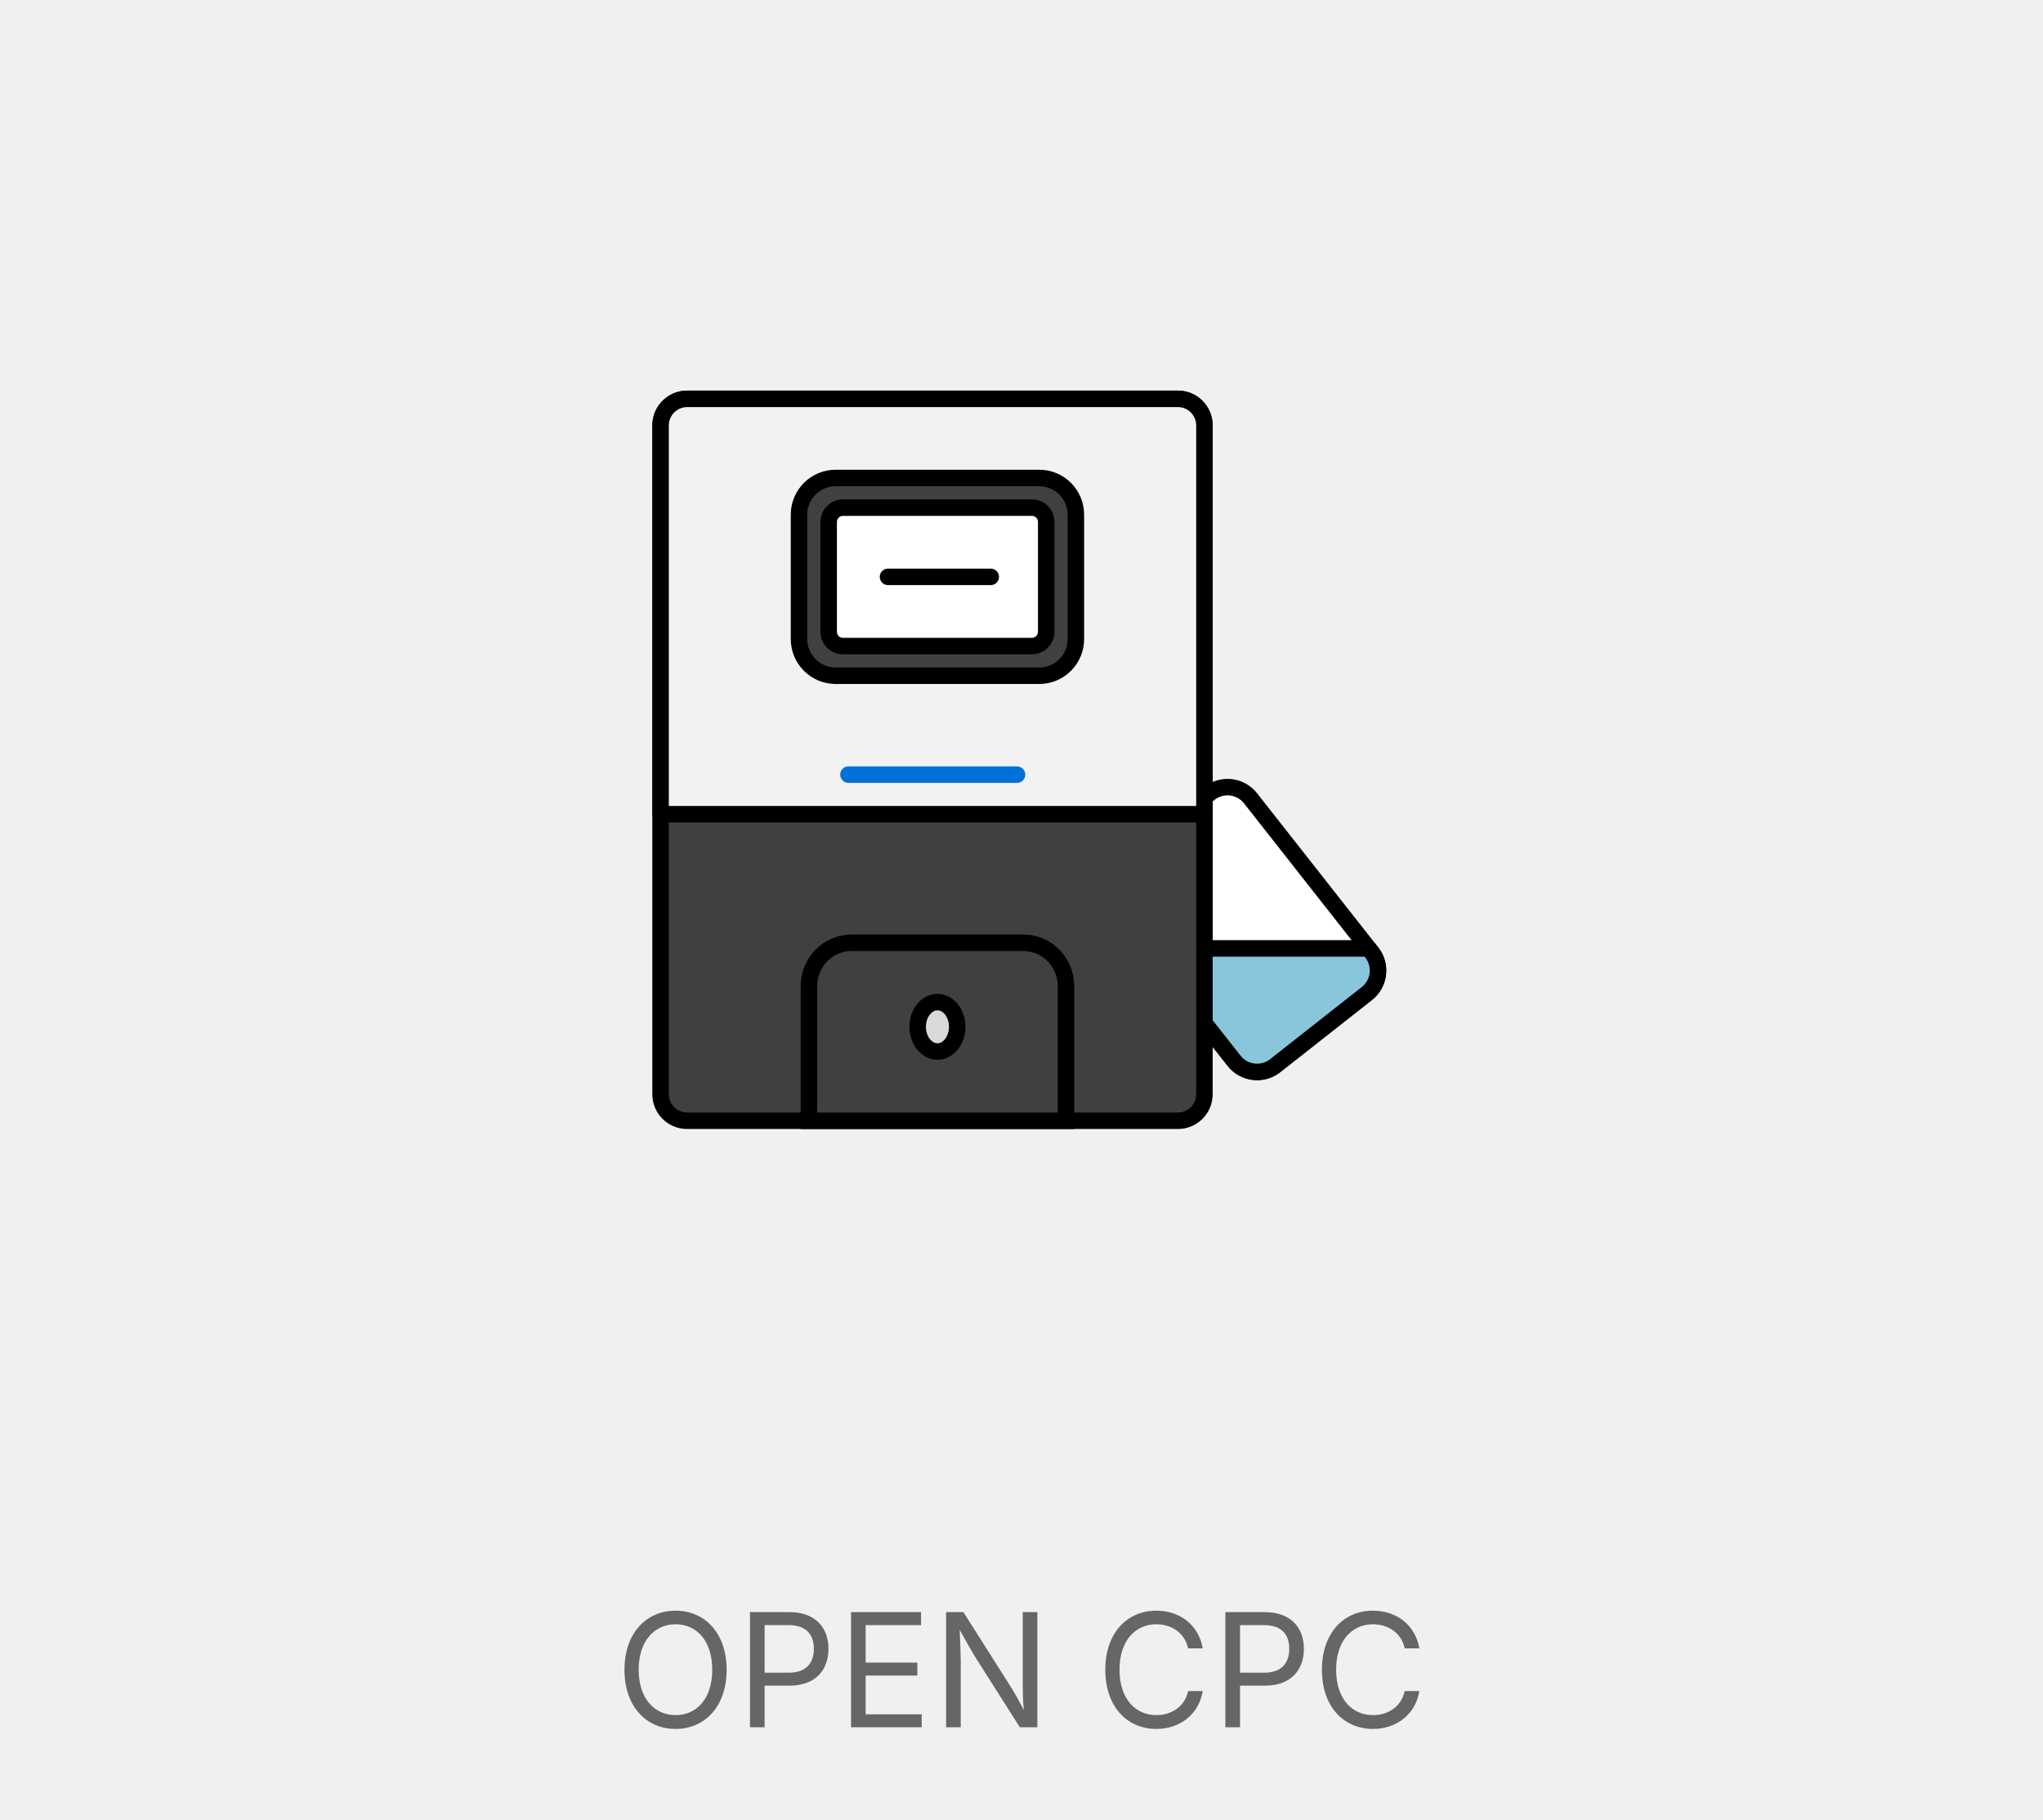
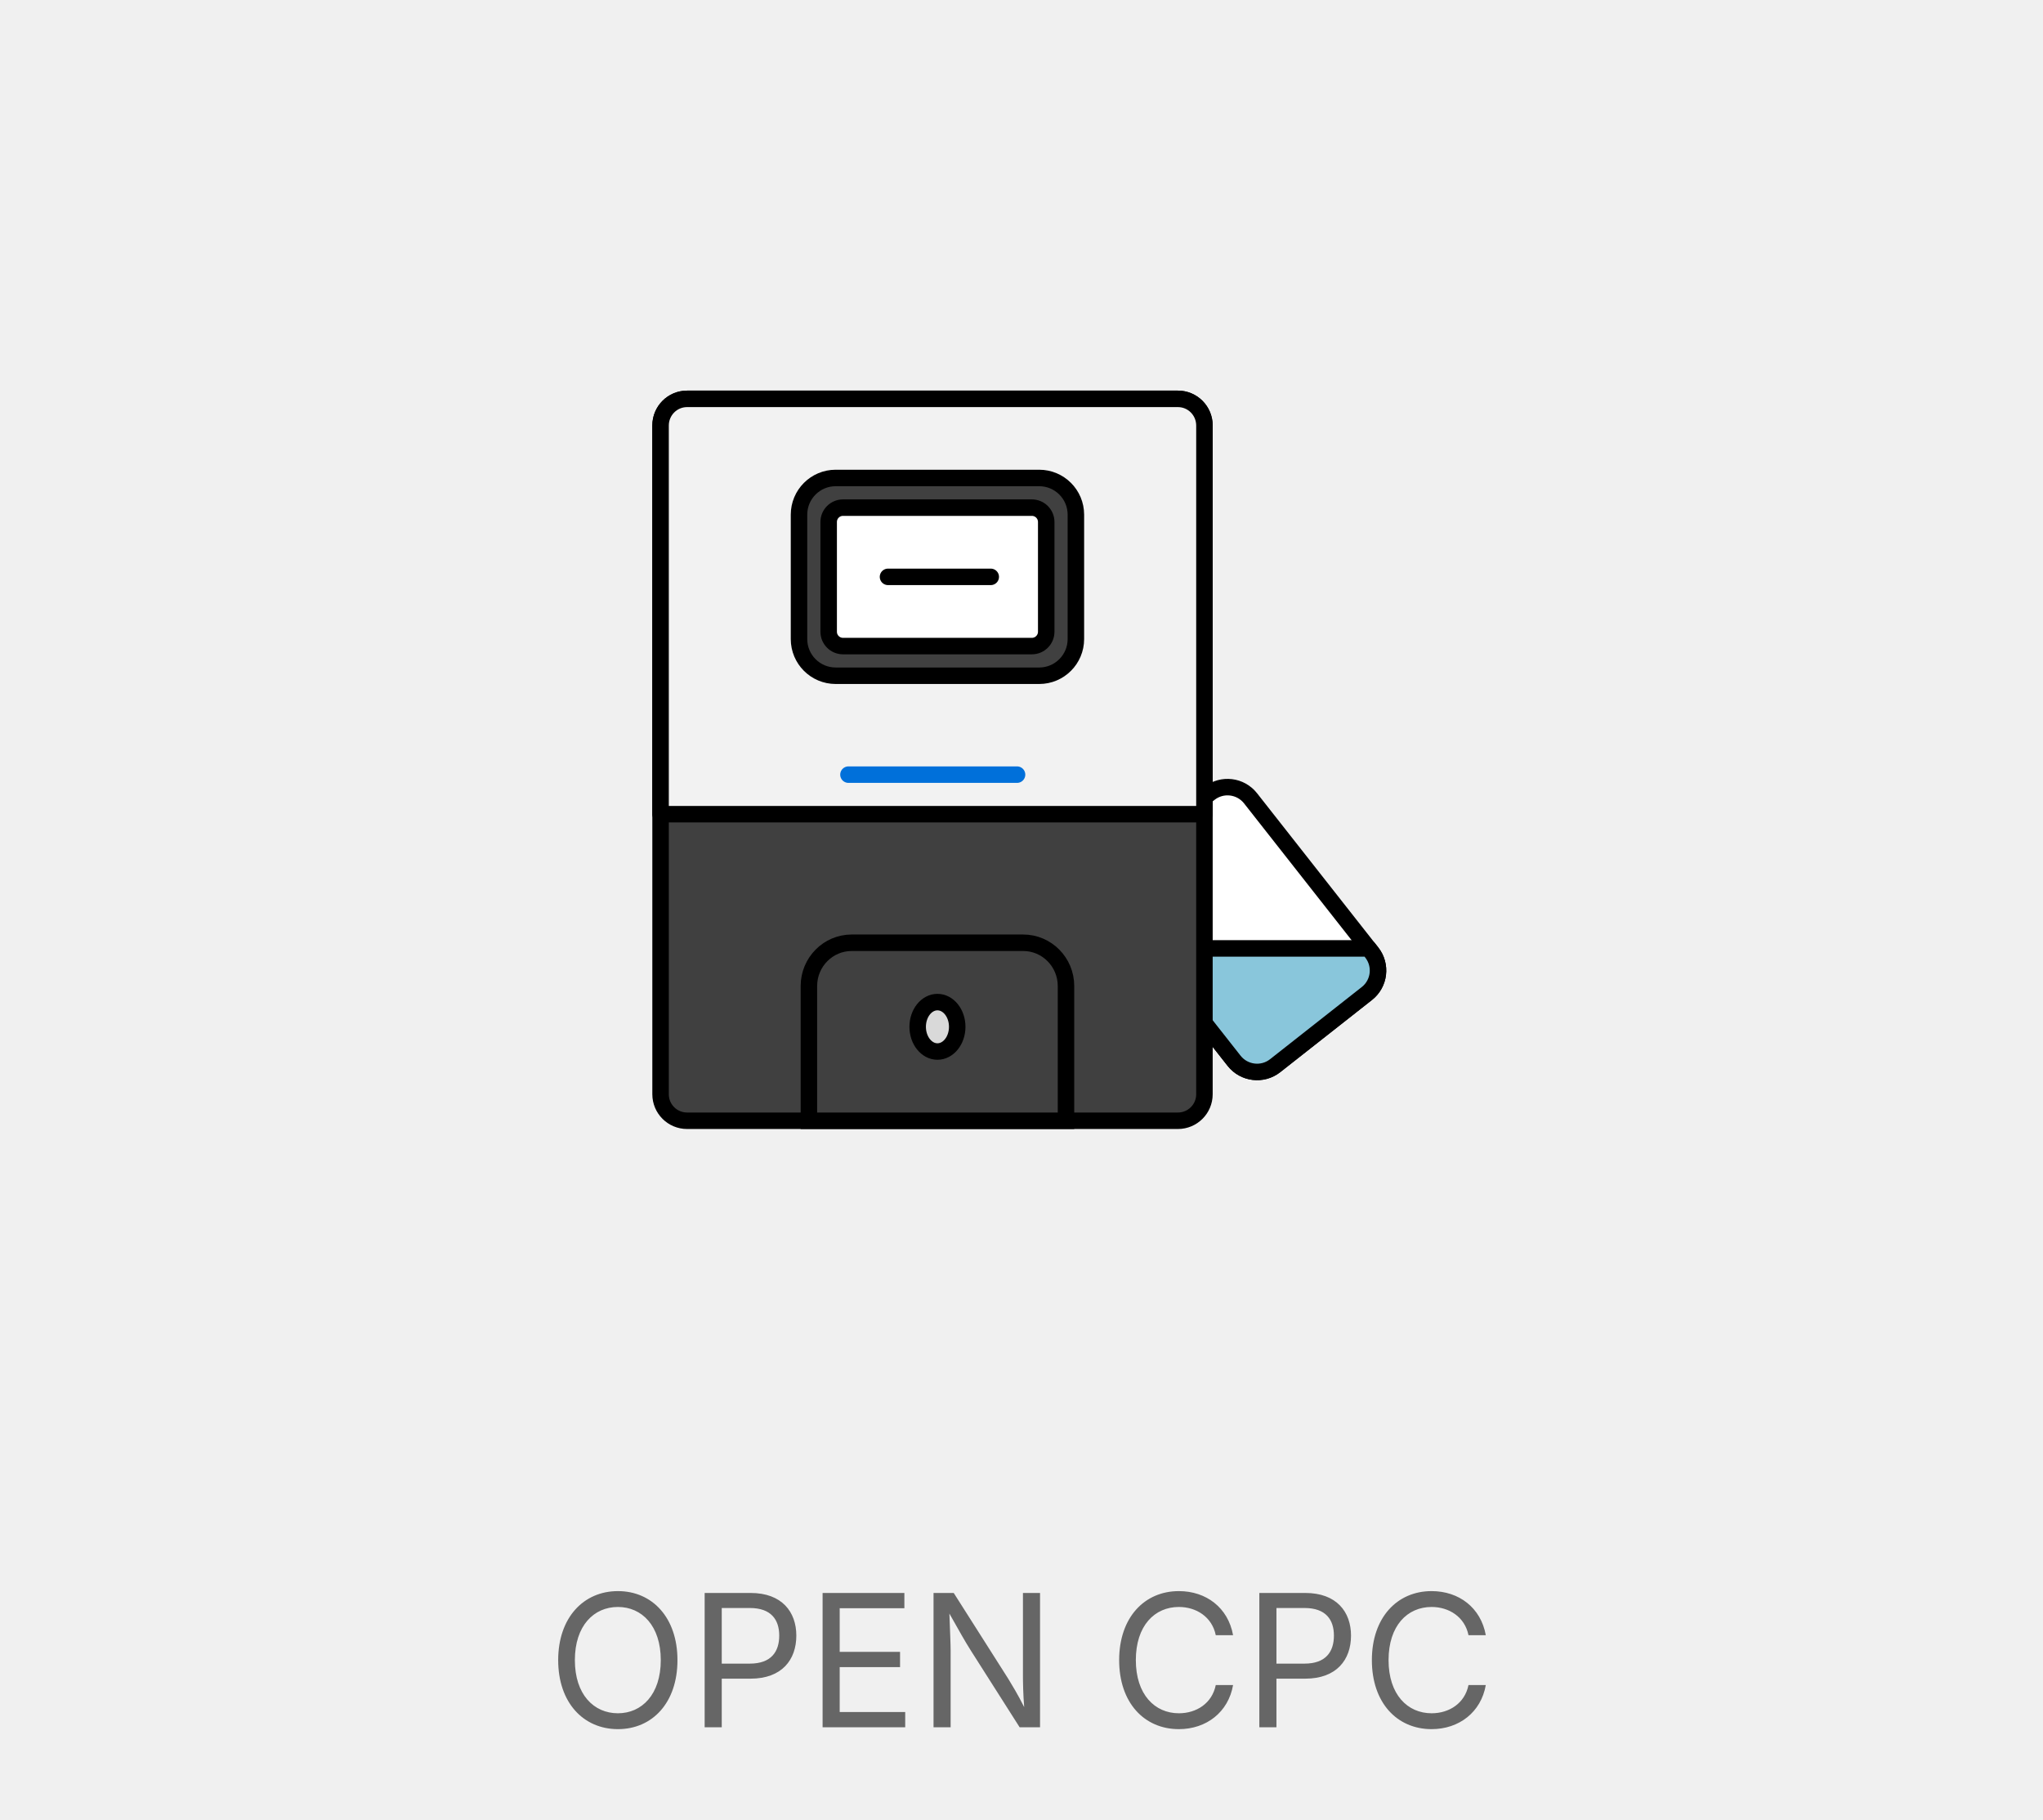
<svg xmlns="http://www.w3.org/2000/svg" width="130.25px" height="116px" overflow="hidden" viewBox="-37 -29.5 130.25 138">
  <rect id="bounding-box" x="-37" y="-29.5" width="130.25" height="116" fill="none" pointer-events="all" />
  <g id="svg_scaling_group" transform="scale(0.7499985)">
    <g transform="translate(-1018 -499)">
      <path d="M1064.73 551.342C1063.72 550.061 1063.95 548.204 1065.23 547.196L1074.51 539.894C1075.79 538.886 1077.65 539.108 1078.66 540.389L1090.92 555.984C1091.93 557.265 1091.71 559.122 1090.43 560.13L1081.15 567.432C1079.87 568.44 1078.01 568.218 1077 566.937Z" stroke="#000000" stroke-width="1.667" stroke-linecap="round" stroke-linejoin="round" stroke-miterlimit="10" fill="#FFFFFF" fill-rule="evenodd" />
      <path d="M1068.06 555.571 1090.6 555.571 1090.92 555.984C1091.93 557.265 1091.71 559.122 1090.43 560.13L1081.15 567.432C1079.87 568.44 1078.01 568.218 1077 566.937Z" stroke="#000000" stroke-width="1.667" stroke-linecap="round" stroke-linejoin="round" stroke-miterlimit="10" fill="#89C6DB" fill-rule="evenodd" />
      <path d="M1019 502.678C1019 501.199 1020.2 500 1021.68 500L1071.32 500C1072.8 500 1074 501.199 1074 502.678L1074 570.321C1074 571.801 1072.8 573 1071.32 573L1021.68 573C1020.2 573 1019 571.801 1019 570.321Z" stroke="#000000" stroke-width="1.667" stroke-miterlimit="8" fill="#404040" fill-rule="evenodd" />
      <path d="M1021.68 500 1071.32 500C1072.8 500 1074 501.208 1074 502.697L1074 542 1019 542 1019 502.697C1019 501.208 1020.2 500 1021.68 500Z" stroke="#000000" stroke-width="1.667" stroke-linecap="round" stroke-linejoin="round" stroke-miterlimit="10" fill="#F2F2F2" fill-rule="evenodd" />
      <path d="M1038.33 555 1055.67 555C1058.06 555 1060 556.96 1060 559.378L1060 573 1034 573 1034 559.378C1034 556.96 1035.94 555 1038.33 555Z" stroke="#000000" stroke-width="1.667" stroke-miterlimit="8" fill="#404040" fill-rule="evenodd" />
      <path d="M1045 563.5C1045 562.119 1045.9 561 1047 561 1048.1 561 1049 562.119 1049 563.5 1049 564.881 1048.1 566 1047 566 1045.9 566 1045 564.881 1045 563.5Z" stroke="#000000" stroke-width="1.667" stroke-miterlimit="8" fill="#D9D9D9" fill-rule="evenodd" />
      <path d="M1033 511.711C1033 509.661 1034.66 508 1036.71 508L1057.29 508C1059.34 508 1061 509.661 1061 511.711L1061 524.289C1061 526.339 1059.34 528 1057.29 528L1036.71 528C1034.66 528 1033 526.339 1033 524.289Z" stroke="#000000" stroke-width="1.667" stroke-miterlimit="8" fill="#404040" fill-rule="evenodd" />
      <path d="M1036 512.45C1036 511.649 1036.65 511 1037.45 511L1056.55 511C1057.35 511 1058 511.649 1058 512.45L1058 523.55C1058 524.351 1057.35 525 1056.55 525L1037.45 525C1036.65 525 1036 524.351 1036 523.55Z" stroke="#000000" stroke-width="1.667" stroke-miterlimit="8" fill="#FFFFFF" fill-rule="evenodd" />
      <path d="M1038 538 1055.05 538" stroke="#0070DA" stroke-width="1.667" stroke-linecap="round" stroke-miterlimit="8" fill="none" fill-rule="evenodd" />
      <path d="M1042 518 1052.39 518" stroke="#000000" stroke-width="1.667" stroke-linecap="round" stroke-miterlimit="8" fill="none" fill-rule="evenodd" />
    </g>
  </g>
-   <text x="28.125" y="101.5" text-anchor="middle" font-family="-apple-system, BlinkMacSystemFont, sans-serif" font-size="12" fill="#666666" data-labeled="true">OPEN CPC</text>
+   <text x="28.125" y="101.5" text-anchor="middle" font-family="-apple-system, BlinkMacSystemFont, sans-serif" font-size="14" fill="#666666" data-labeled="true">OPEN CPC</text>
</svg>
